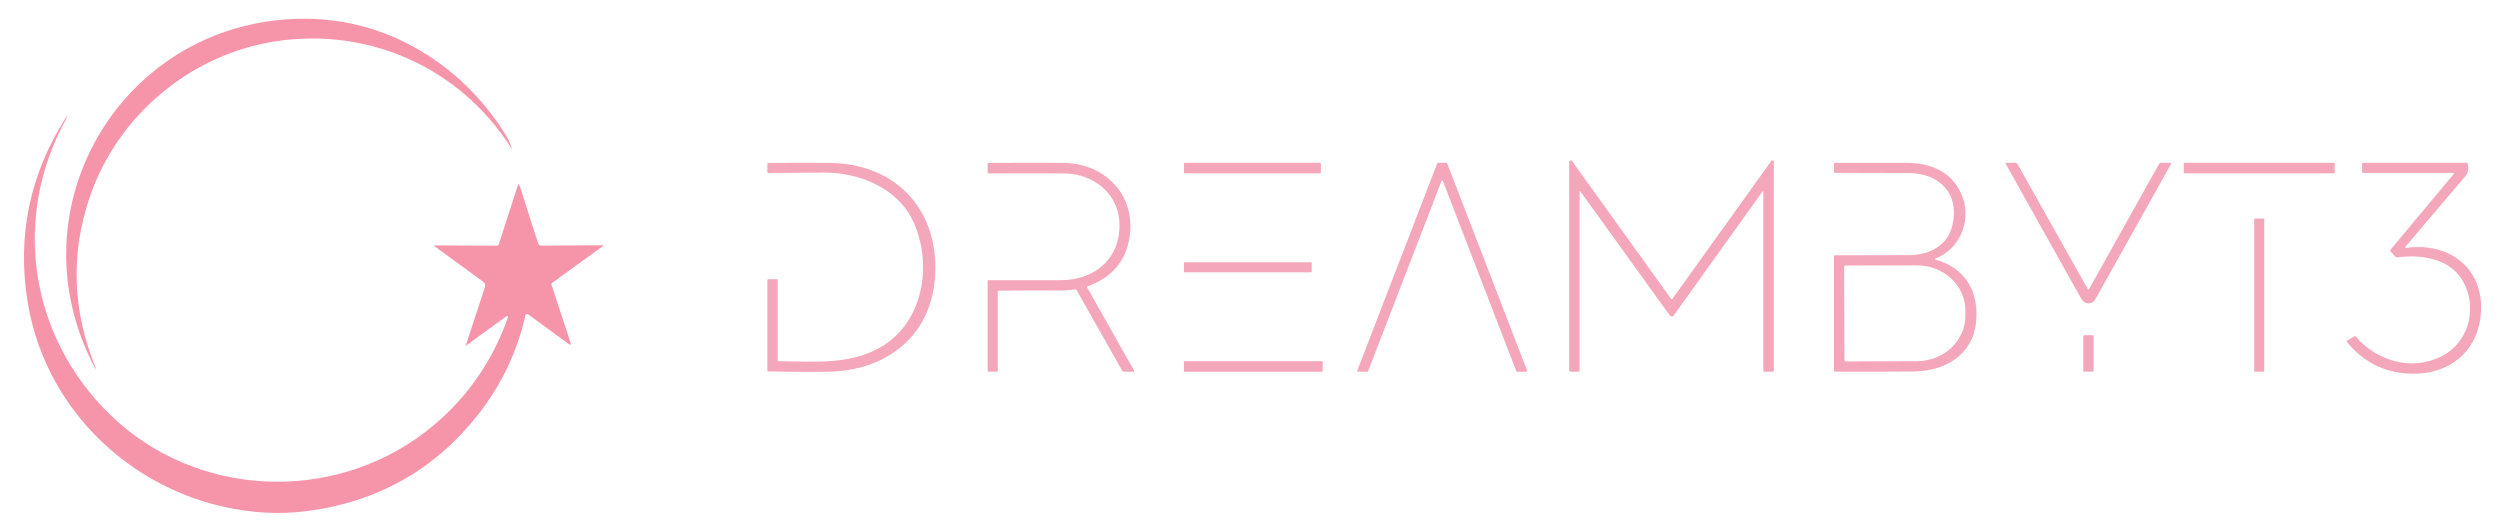
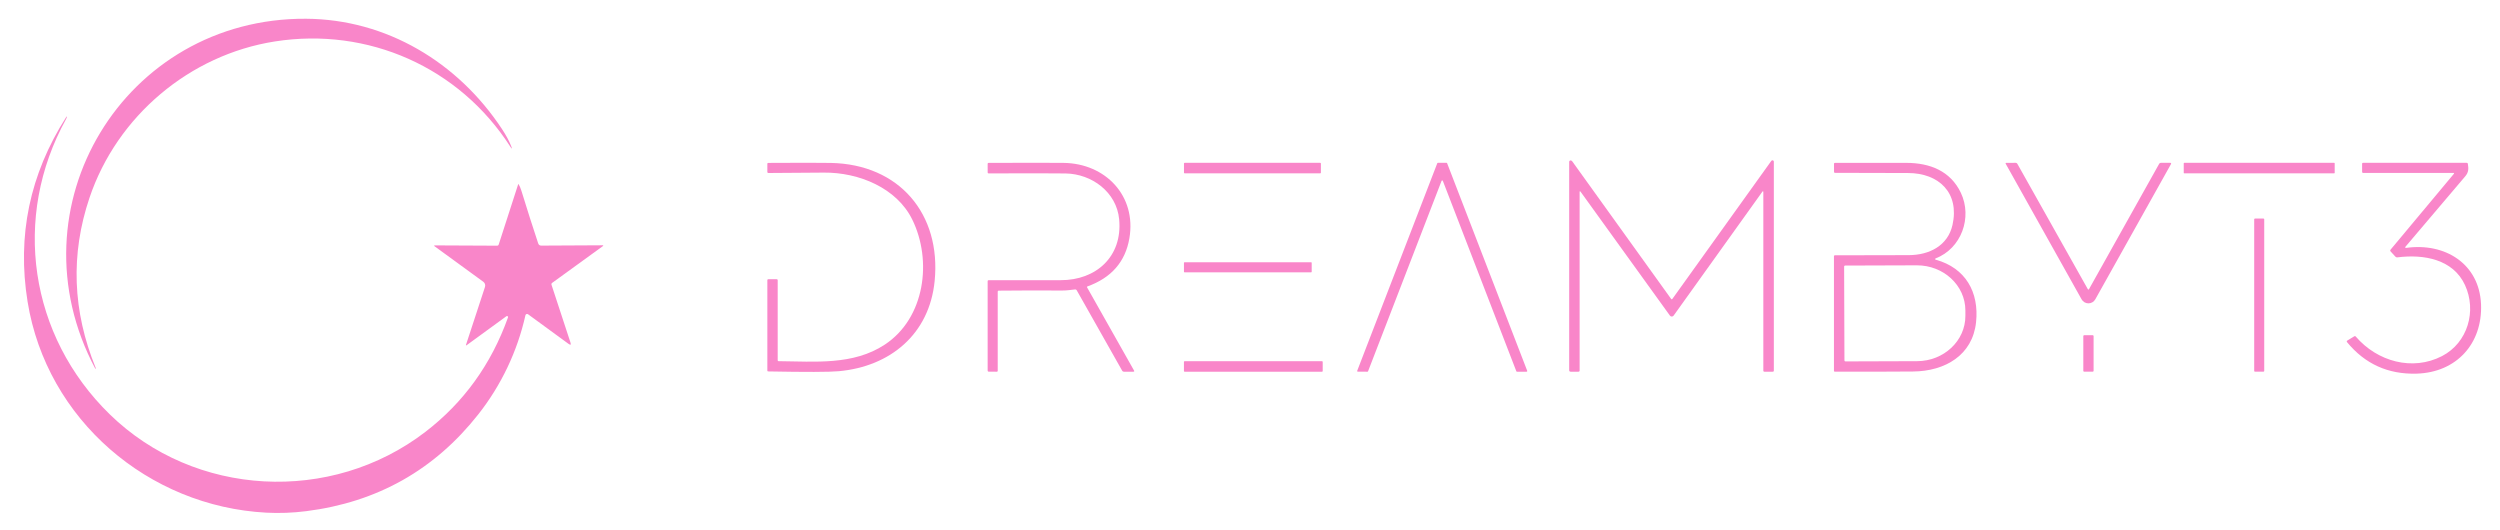
<svg xmlns="http://www.w3.org/2000/svg" version="1.1" viewBox="0.00 0.00 1251.00 265.00">
-   <path fill="#f695a9" d="   M 44.80 98.92   Q 30.46 141.43 47.90 184.13   Q 47.94 184.24 47.89 184.45   Q 47.82 184.75 47.68 184.48   C 4.61 103.62 62.22 8.81 153.16 9.38   C 193.41 9.63 229.23 31.25 251.20 64.59   Q 254.26 69.23 255.76 73.05   Q 256.75 75.54 255.29 73.29   C 229.76 33.64 184.18 13.44 137.56 20.74   C 94.92 27.43 58.57 58.09 44.80 98.92   Z" />
-   <path fill="#f695a9" d="   M 253.42 158.23   L 233.55 172.71   Q 233.00 173.11 233.21 172.47   L 242.69 143.58   A 2.30 2.29 -63.0 0 0 241.86 141.01   L 217.36 123.16   A 0.21 0.20 -26.5 0 1 217.49 122.79   L 248.70 122.94   Q 249.37 122.95 249.57 122.31   L 259.29 92.23   Q 259.37 91.96 259.52 92.20   Q 260.32 93.53 260.93 95.52   Q 265.02 108.85 269.31 121.79   Q 269.68 122.90 270.86 122.90   L 301.70 122.74   A 0.18 0.18 0.0 0 1 301.80 123.07   L 276.21 141.62   A 0.72 0.71 -27.3 0 0 275.95 142.43   L 285.44 171.33   Q 286.06 173.21 284.46 172.04   L 264.24 157.26   A 0.84 0.83 -65.5 0 0 262.93 157.75   C 258.88 175.80 250.84 192.74 239.36 207.32   Q 206.49 249.07 153.21 255.79   Q 143.16 257.06 133.25 256.54   C 74.32 253.42 23.35 210.07 13.80 150.95   Q 5.82 101.51 33.03 58.74   Q 33.66 57.75 33.39 58.83   Q 33.31 59.13 33.12 59.47   C 5.85 108.73 14.63 168.04 54.92 207.33   C 97.49 248.84 165.66 252.35 212.84 216.13   Q 241.60 194.06 254.21 158.83   A 0.52 0.52 0.0 0 0 253.42 158.23   Z" />
-   <path fill="#f4a7bb" d="   M 881.80 96.04   L 837.48 157.93   A 1.14 1.14 0.0 0 1 835.63 157.93   L 791.00 96.04   Q 790.44 95.26 790.44 96.22   L 790.44 185.40   Q 790.44 186.00 789.84 186.00   L 785.98 186.00   Q 785.22 186.00 785.22 185.23   L 785.22 81.00   A 0.76 0.73 -6.4 0 1 785.82 80.28   Q 786.01 80.24 786.34 80.38   Q 786.56 80.47 786.73 80.71   Q 811.47 115.11 836.26 149.62   A 0.37 0.34 -45.8 0 0 836.84 149.59   L 886.38 80.48   A 0.69 0.69 0.0 0 1 887.63 80.88   L 887.63 185.44   Q 887.63 186.00 887.06 186.00   L 882.93 186.00   Q 882.37 185.99 882.37 185.43   L 882.37 96.22   Q 882.37 95.23 881.80 96.04   Z" />
-   <path fill="#f4a7bb" d="   M 1227.95 86.94   A 0.25 0.25 0.0 0 0 1227.75 86.53   L 1182.58 86.53   Q 1182.00 86.53 1182.00 85.95   L 1182.00 81.99   Q 1182.00 81.48 1182.51 81.48   L 1234.28 81.48   Q 1234.84 81.48 1234.93 82.03   C 1235.31 84.49 1235.33 86.19 1233.61 88.22   Q 1218.58 105.89 1203.64 123.53   A 0.33 0.32 15.7 0 0 1203.94 124.06   C 1223.49 121.27 1240.67 132.02 1241.51 152.25   C 1242.32 171.84 1229.30 186.40 1209.25 186.97   Q 1187.90 187.58 1174.48 171.23   Q 1174.07 170.73 1174.62 170.40   L 1178.05 168.31   Q 1178.50 168.03 1178.84 168.43   C 1189.59 180.93 1207.21 185.82 1221.96 178.20   C 1234.93 171.49 1239.43 155.50 1233.47 142.62   C 1227.56 129.82 1213.02 127.08 1199.63 128.79   Q 1199.05 128.86 1198.66 128.43   L 1196.28 125.84   Q 1195.86 125.38 1196.26 124.90   L 1227.95 86.94   Z" />
-   <path fill="#f4a7bb" d="   M 389.66 180.73   C 407.82 180.88 426.87 182.87 442.71 172.47   C 462.88 159.22 466.61 130.37 456.47 109.81   C 448.71 94.07 429.82 86.21 412.24 86.37   Q 398.41 86.49 384.55 86.57   Q 383.98 86.58 383.98 86.00   L 383.98 82.02   Q 383.98 81.52 384.48 81.52   Q 407.70 81.38 415.75 81.53   C 449.98 82.18 471.02 107.07 467.70 140.62   C 465.06 167.27 445.44 183.40 419.75 185.75   Q 412.64 186.40 384.38 185.86   Q 383.98 185.85 383.98 185.45   L 383.98 140.25   Q 383.98 139.72 384.50 139.72   L 388.69 139.72   A 0.47 0.47 0.0 0 1 389.16 140.19   L 389.16 180.22   Q 389.16 180.73 389.66 180.73   Z" />
-   <path fill="#f4a7bb" d="   M 499.26 146.00   L 499.26 185.50   Q 499.26 186.00 498.76 186.00   L 494.86 185.99   Q 494.22 185.99 494.22 185.36   L 494.22 140.75   Q 494.22 140.22 494.75 140.22   Q 512.80 140.15 530.74 140.20   C 548.43 140.25 561.78 128.46 560.03 109.75   C 558.75 96.10 546.32 87.01 533.24 86.80   Q 525.38 86.67 494.76 86.77   Q 494.23 86.77 494.23 86.24   L 494.22 82.02   Q 494.22 81.51 494.73 81.51   Q 523.16 81.40 532.24 81.51   C 553.16 81.76 568.79 97.98 565.14 119.27   Q 562.12 136.87 544.11 143.34   A 0.30 0.29 -24.7 0 0 543.95 143.76   L 567.46 185.39   Q 567.80 186.00 567.11 186.00   L 562.46 186.00   Q 561.82 186.00 561.51 185.45   L 538.78 145.24   Q 538.51 144.76 537.96 144.83   C 535.76 145.10 533.54 145.40 531.33 145.38   Q 515.57 145.27 499.82 145.44   Q 499.26 145.44 499.26 146.00   Z" />
-   <rect fill="#f4a7bb" x="592.46" y="81.48" width="68.52" height="5.26" rx="0.34" />
-   <path fill="#f4a7bb" d="   M 721.36 90.51   L 684.58 185.78   A 0.34 0.34 0.0 0 1 684.27 186.00   L 679.46 185.99   A 0.34 0.34 0.0 0 1 679.15 185.53   L 719.21 81.70   A 0.34 0.34 0.0 0 1 719.52 81.48   L 723.84 81.48   A 0.34 0.34 0.0 0 1 724.15 81.70   L 764.21 185.54   A 0.34 0.34 0.0 0 1 763.89 186.00   L 759.08 186.00   A 0.34 0.34 0.0 0 1 758.77 185.78   L 722.00 90.51   A 0.34 0.34 0.0 0 0 721.36 90.51   Z" />
-   <path fill="#f4a7bb" d="   M 968.55 129.33   A 0.32 0.32 0.0 0 0 968.58 129.94   C 983.59 134.05 990.42 146.25 988.82 161.25   C 987.07 177.71 973.34 185.78 957.26 185.90   Q 937.73 186.05 918.21 185.99   Q 917.71 185.99 917.71 185.49   L 917.71 128.26   Q 917.71 127.75 918.23 127.75   Q 936.78 127.77 955.22 127.67   C 965.50 127.62 974.72 122.89 977.03 112.57   C 980.63 96.49 970.19 86.59 954.75 86.58   Q 936.52 86.56 918.27 86.49   Q 917.76 86.48 917.75 85.97   L 917.73 82.02   Q 917.73 81.51 918.24 81.51   Q 936.12 81.44 954.00 81.50   C 965.65 81.53 976.01 85.51 981.22 96.50   C 987.04 108.78 981.54 124.30 968.55 129.33   Z   M 922.80 133.36   L 922.96 180.40   A 0.46 0.46 0.0 0 0 923.42 180.85   L 959.34 180.73   A 24.22 22.62 -0.2 0 0 983.48 158.02   L 983.48 155.30   A 24.22 22.62 -0.2 0 0 959.18 132.77   L 923.26 132.89   A 0.46 0.46 0.0 0 0 922.80 133.36   Z" />
-   <path fill="#f4a7bb" d="   M 1045.39 144.60   L 1080.45 81.96   Q 1080.72 81.48 1081.28 81.48   L 1085.91 81.48   Q 1086.71 81.48 1086.32 82.18   L 1048.48 149.79   A 3.93 3.92 -45.0 0 1 1041.63 149.79   L 1003.69 82.01   Q 1003.39 81.49 1003.99 81.49   L 1008.69 81.48   A 0.88 0.87 -14.4 0 1 1009.46 81.93   L 1044.69 144.60   Q 1045.05 145.22 1045.39 144.60   Z" />
-   <rect fill="#f4a7bb" x="1092.74" y="81.48" width="75.54" height="5.26" rx="0.26" />
-   <rect fill="#f4a7bb" x="1128.00" y="109.37" width="5.02" height="76.62" rx="0.37" />
-   <rect fill="#f4a7bb" x="592.45" y="131.23" width="63.92" height="5.04" rx="0.29" />
-   <rect fill="#f4a7bb" x="1042.49" y="167.75" width="5.14" height="18.24" rx="0.40" />
-   <rect fill="#f4a7bb" x="592.44" y="180.76" width="69.44" height="5.24" rx="0.32" />
+   <path fill="#f986c9" d="   M 44.80 98.92   Q 30.46 141.43 47.90 184.13   Q 47.94 184.24 47.89 184.45   Q 47.82 184.75 47.68 184.48   C 4.61 103.62 62.22 8.81 153.16 9.38   C 193.41 9.63 229.23 31.25 251.20 64.59   Q 254.26 69.23 255.76 73.05   Q 256.75 75.54 255.29 73.29   C 229.76 33.64 184.18 13.44 137.56 20.74   C 94.92 27.43 58.57 58.09 44.80 98.92   Z" />
+   <path fill="#f986c9" d="   M 253.42 158.23   L 233.55 172.71   Q 233.00 173.11 233.21 172.47   L 242.69 143.58   A 2.30 2.29 -63.0 0 0 241.86 141.01   L 217.36 123.16   A 0.21 0.20 -26.5 0 1 217.49 122.79   L 248.70 122.94   Q 249.37 122.95 249.57 122.31   L 259.29 92.23   Q 259.37 91.96 259.52 92.20   Q 260.32 93.53 260.93 95.52   Q 265.02 108.85 269.31 121.79   Q 269.68 122.90 270.86 122.90   L 301.70 122.74   A 0.18 0.18 0.0 0 1 301.80 123.07   L 276.21 141.62   A 0.72 0.71 -27.3 0 0 275.95 142.43   L 285.44 171.33   Q 286.06 173.21 284.46 172.04   L 264.24 157.26   A 0.84 0.83 -65.5 0 0 262.93 157.75   C 258.88 175.80 250.84 192.74 239.36 207.32   Q 206.49 249.07 153.21 255.79   Q 143.16 257.06 133.25 256.54   C 74.32 253.42 23.35 210.07 13.80 150.95   Q 5.82 101.51 33.03 58.74   Q 33.66 57.75 33.39 58.83   Q 33.31 59.13 33.12 59.47   C 5.85 108.73 14.63 168.04 54.92 207.33   C 97.49 248.84 165.66 252.35 212.84 216.13   Q 241.60 194.06 254.21 158.83   A 0.52 0.52 0.0 0 0 253.42 158.23   Z" />
+   <path fill="#f986c9" d="   M 881.80 96.04   L 837.48 157.93   A 1.14 1.14 0.0 0 1 835.63 157.93   L 791.00 96.04   Q 790.44 95.26 790.44 96.22   L 790.44 185.40   Q 790.44 186.00 789.84 186.00   L 785.98 186.00   Q 785.22 186.00 785.22 185.23   L 785.22 81.00   A 0.76 0.73 -6.4 0 1 785.82 80.28   Q 786.01 80.24 786.34 80.38   Q 786.56 80.47 786.73 80.71   Q 811.47 115.11 836.26 149.62   A 0.37 0.34 -45.8 0 0 836.84 149.59   L 886.38 80.48   A 0.69 0.69 0.0 0 1 887.63 80.88   L 887.63 185.44   Q 887.63 186.00 887.06 186.00   L 882.93 186.00   Q 882.37 185.99 882.37 185.43   L 882.37 96.22   Q 882.37 95.23 881.80 96.04   Z" />
+   <path fill="#f986c9" d="   M 1227.95 86.94   A 0.25 0.25 0.0 0 0 1227.75 86.53   L 1182.58 86.53   Q 1182.00 86.53 1182.00 85.95   L 1182.00 81.99   Q 1182.00 81.48 1182.51 81.48   L 1234.28 81.48   Q 1234.84 81.48 1234.93 82.03   C 1235.31 84.49 1235.33 86.19 1233.61 88.22   Q 1218.58 105.89 1203.64 123.53   A 0.33 0.32 15.7 0 0 1203.94 124.06   C 1223.49 121.27 1240.67 132.02 1241.51 152.25   C 1242.32 171.84 1229.30 186.40 1209.25 186.97   Q 1187.90 187.58 1174.48 171.23   Q 1174.07 170.73 1174.62 170.40   L 1178.05 168.31   Q 1178.50 168.03 1178.84 168.43   C 1189.59 180.93 1207.21 185.82 1221.96 178.20   C 1234.93 171.49 1239.43 155.50 1233.47 142.62   C 1227.56 129.82 1213.02 127.08 1199.63 128.79   Q 1199.05 128.86 1198.66 128.43   L 1196.28 125.84   Q 1195.86 125.38 1196.26 124.90   L 1227.95 86.94   Z" />
+   <path fill="#f986c9" d="   M 389.66 180.73   C 407.82 180.88 426.87 182.87 442.71 172.47   C 462.88 159.22 466.61 130.37 456.47 109.81   C 448.71 94.07 429.82 86.21 412.24 86.37   Q 398.41 86.49 384.55 86.57   Q 383.98 86.58 383.98 86.00   L 383.98 82.02   Q 383.98 81.52 384.48 81.52   Q 407.70 81.38 415.75 81.53   C 449.98 82.18 471.02 107.07 467.70 140.62   C 465.06 167.27 445.44 183.40 419.75 185.75   Q 412.64 186.40 384.38 185.86   Q 383.98 185.85 383.98 185.45   L 383.98 140.25   Q 383.98 139.72 384.50 139.72   L 388.69 139.72   A 0.47 0.47 0.0 0 1 389.16 140.19   L 389.16 180.22   Q 389.16 180.73 389.66 180.73   Z" />
+   <path fill="#f986c9" d="   M 499.26 146.00   L 499.26 185.50   Q 499.26 186.00 498.76 186.00   L 494.86 185.99   Q 494.22 185.99 494.22 185.36   L 494.22 140.75   Q 494.22 140.22 494.75 140.22   Q 512.80 140.15 530.74 140.20   C 548.43 140.25 561.78 128.46 560.03 109.75   C 558.75 96.10 546.32 87.01 533.24 86.80   Q 525.38 86.67 494.76 86.77   Q 494.23 86.77 494.23 86.24   L 494.22 82.02   Q 494.22 81.51 494.73 81.51   Q 523.16 81.40 532.24 81.51   C 553.16 81.76 568.79 97.98 565.14 119.27   Q 562.12 136.87 544.11 143.34   A 0.30 0.29 -24.7 0 0 543.95 143.76   L 567.46 185.39   Q 567.80 186.00 567.11 186.00   L 562.46 186.00   Q 561.82 186.00 561.51 185.45   L 538.78 145.24   Q 538.51 144.76 537.96 144.83   C 535.76 145.10 533.54 145.40 531.33 145.38   Q 515.57 145.27 499.82 145.44   Q 499.26 145.44 499.26 146.00   Z" />
+   <rect fill="#f986c9" x="592.46" y="81.48" width="68.52" height="5.26" rx="0.34" />
+   <path fill="#f986c9" d="   M 721.36 90.51   L 684.58 185.78   A 0.34 0.34 0.0 0 1 684.27 186.00   L 679.46 185.99   A 0.34 0.34 0.0 0 1 679.15 185.53   L 719.21 81.70   A 0.34 0.34 0.0 0 1 719.52 81.48   L 723.84 81.48   A 0.34 0.34 0.0 0 1 724.15 81.70   L 764.21 185.54   A 0.34 0.34 0.0 0 1 763.89 186.00   L 759.08 186.00   A 0.34 0.34 0.0 0 1 758.77 185.78   L 722.00 90.51   A 0.34 0.34 0.0 0 0 721.36 90.51   Z" />
+   <path fill="#f986c9" d="   M 968.55 129.33   A 0.32 0.32 0.0 0 0 968.58 129.94   C 983.59 134.05 990.42 146.25 988.82 161.25   C 987.07 177.71 973.34 185.78 957.26 185.90   Q 937.73 186.05 918.21 185.99   Q 917.71 185.99 917.71 185.49   L 917.71 128.26   Q 917.71 127.75 918.23 127.75   Q 936.78 127.77 955.22 127.67   C 965.50 127.62 974.72 122.89 977.03 112.57   C 980.63 96.49 970.19 86.59 954.75 86.58   Q 936.52 86.56 918.27 86.49   Q 917.76 86.48 917.75 85.97   L 917.73 82.02   Q 917.73 81.51 918.24 81.51   Q 936.12 81.44 954.00 81.50   C 965.65 81.53 976.01 85.51 981.22 96.50   C 987.04 108.78 981.54 124.30 968.55 129.33   Z   M 922.80 133.36   L 922.96 180.40   A 0.46 0.46 0.0 0 0 923.42 180.85   L 959.34 180.73   A 24.22 22.62 -0.2 0 0 983.48 158.02   L 983.48 155.30   A 24.22 22.62 -0.2 0 0 959.18 132.77   L 923.26 132.89   A 0.46 0.46 0.0 0 0 922.80 133.36   Z" />
+   <path fill="#f986c9" d="   M 1045.39 144.60   L 1080.45 81.96   Q 1080.72 81.48 1081.28 81.48   L 1085.91 81.48   Q 1086.71 81.48 1086.32 82.18   L 1048.48 149.79   A 3.93 3.92 -45.0 0 1 1041.63 149.79   L 1003.69 82.01   Q 1003.39 81.49 1003.99 81.49   L 1008.69 81.48   A 0.88 0.87 -14.4 0 1 1009.46 81.93   L 1044.69 144.60   Q 1045.05 145.22 1045.39 144.60   Z" />
+   <rect fill="#f986c9" x="1092.74" y="81.48" width="75.54" height="5.26" rx="0.26" />
+   <rect fill="#f986c9" x="1128.00" y="109.37" width="5.02" height="76.62" rx="0.37" />
+   <rect fill="#f986c9" x="592.45" y="131.23" width="63.92" height="5.04" rx="0.29" />
+   <rect fill="#f986c9" x="1042.49" y="167.75" width="5.14" height="18.24" rx="0.40" />
+   <rect fill="#f986c9" x="592.44" y="180.76" width="69.44" height="5.24" rx="0.32" />
</svg>
